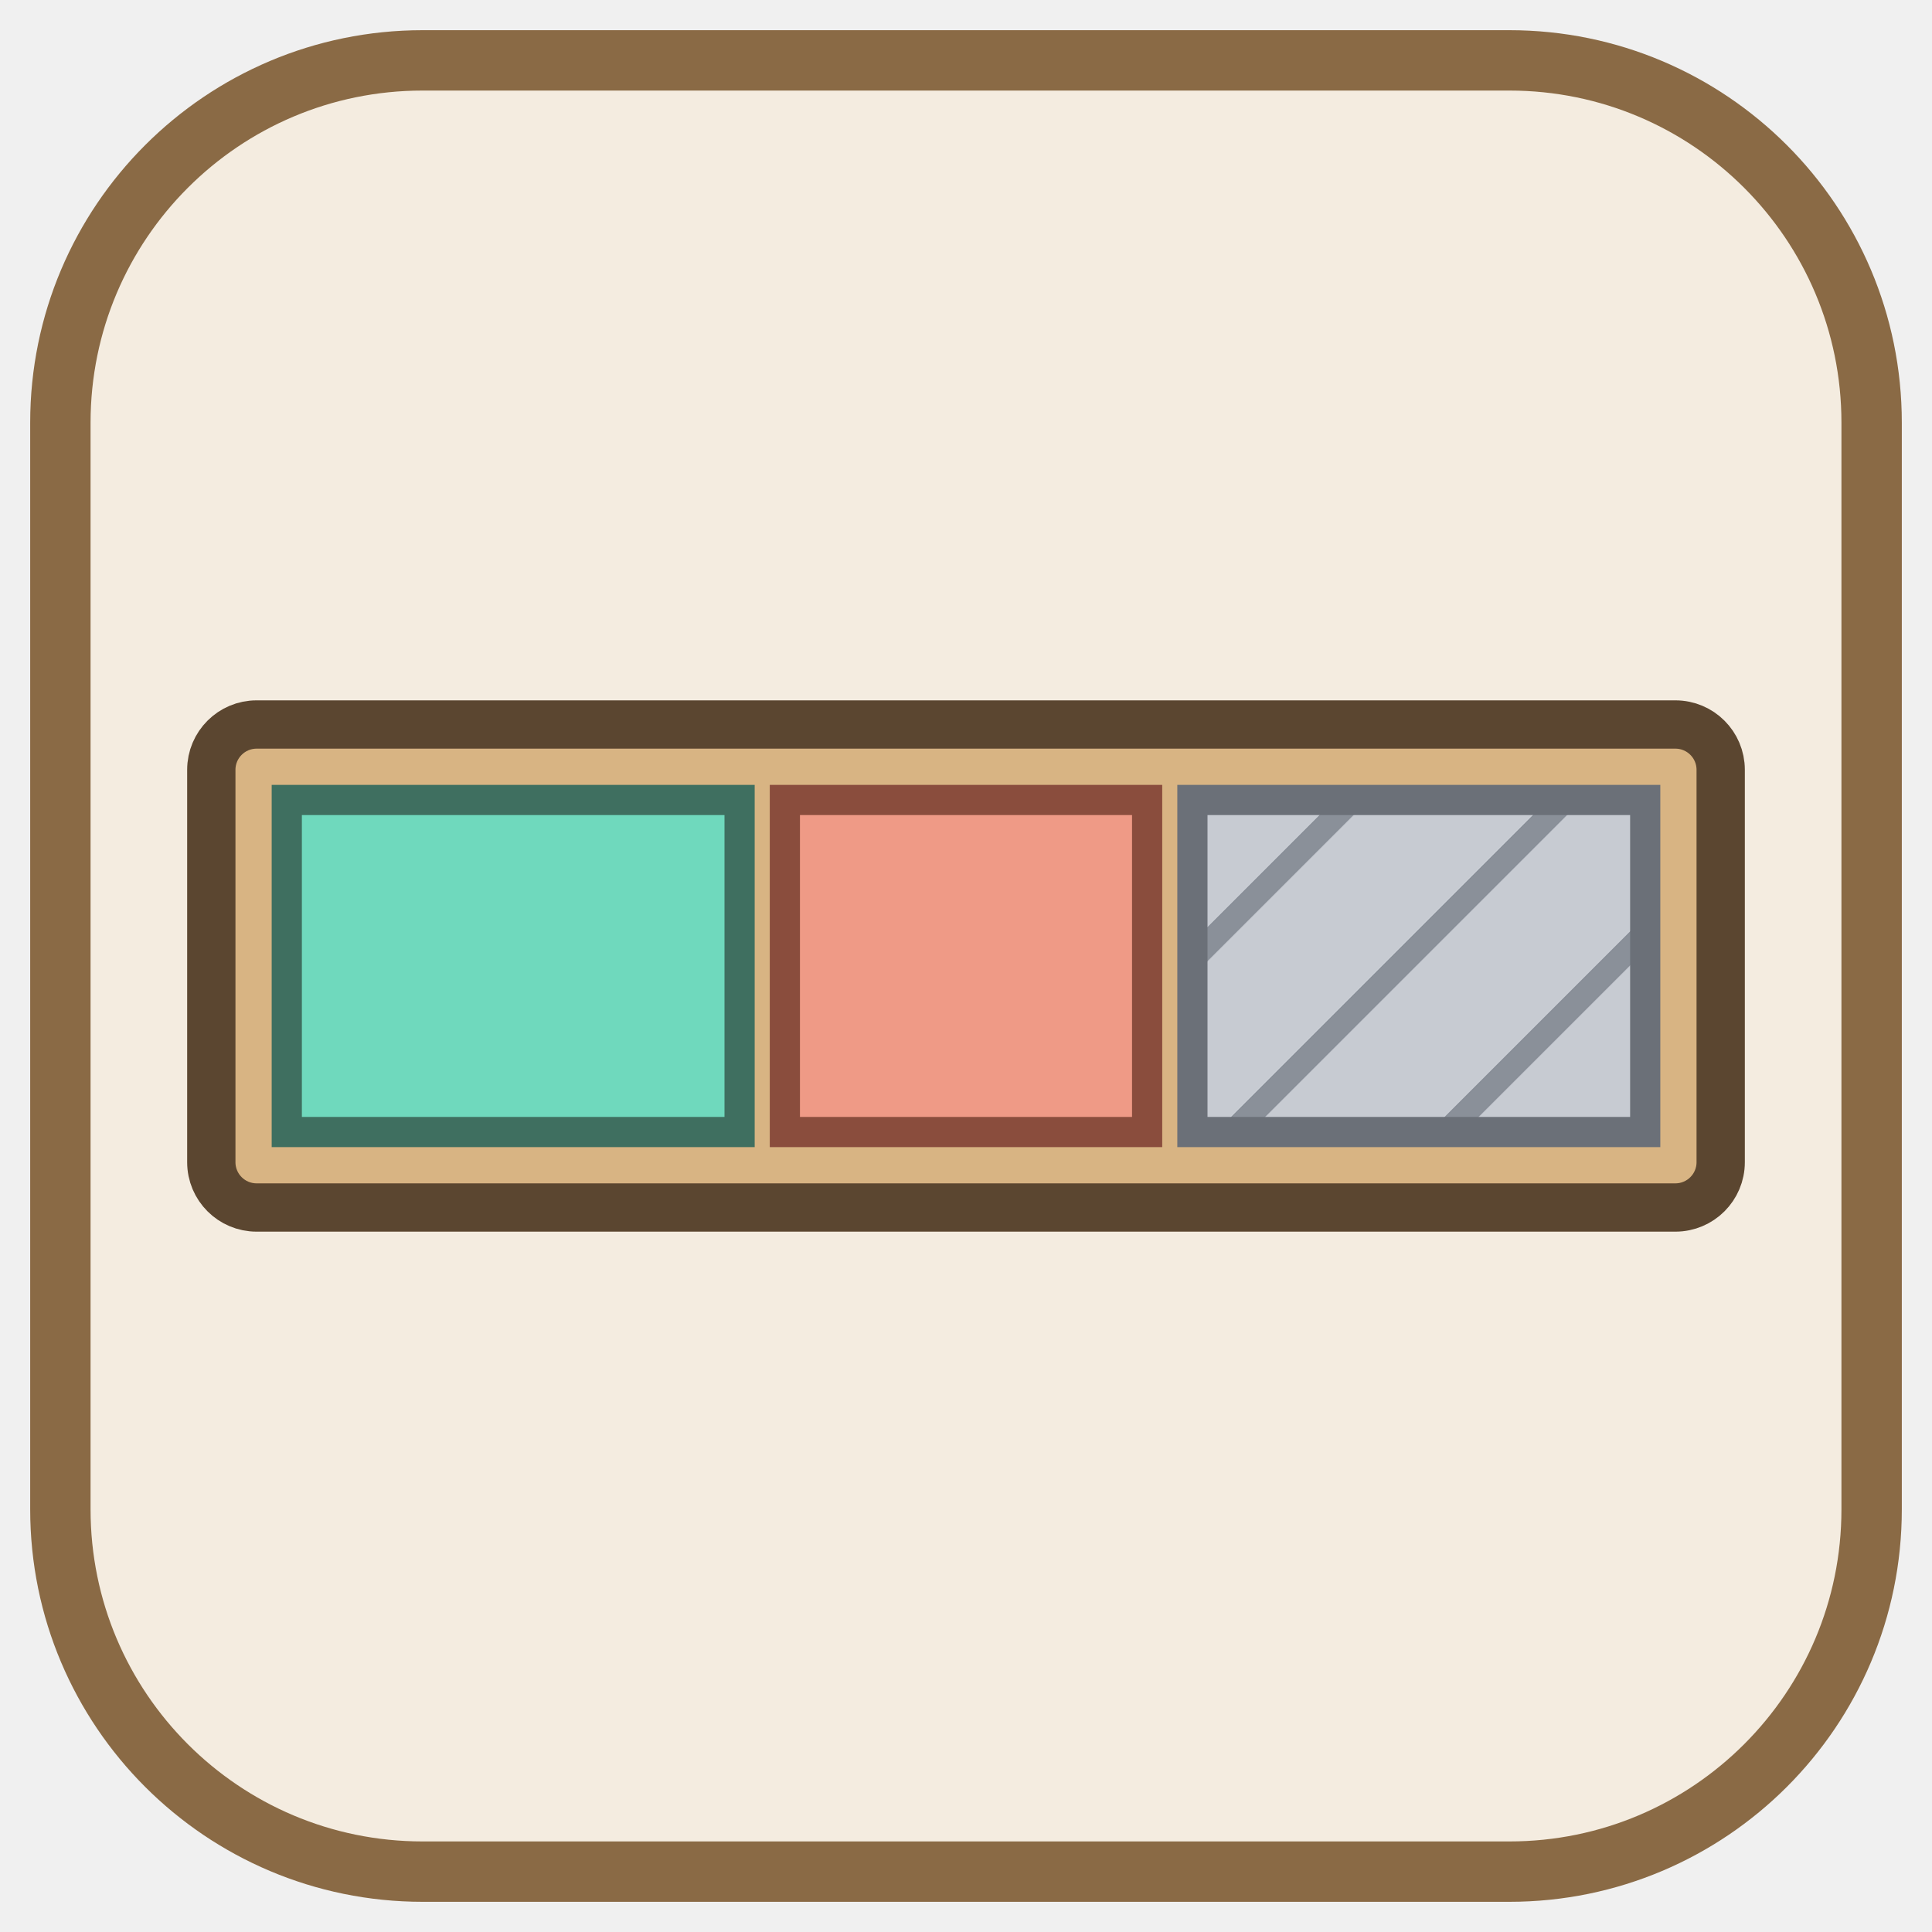
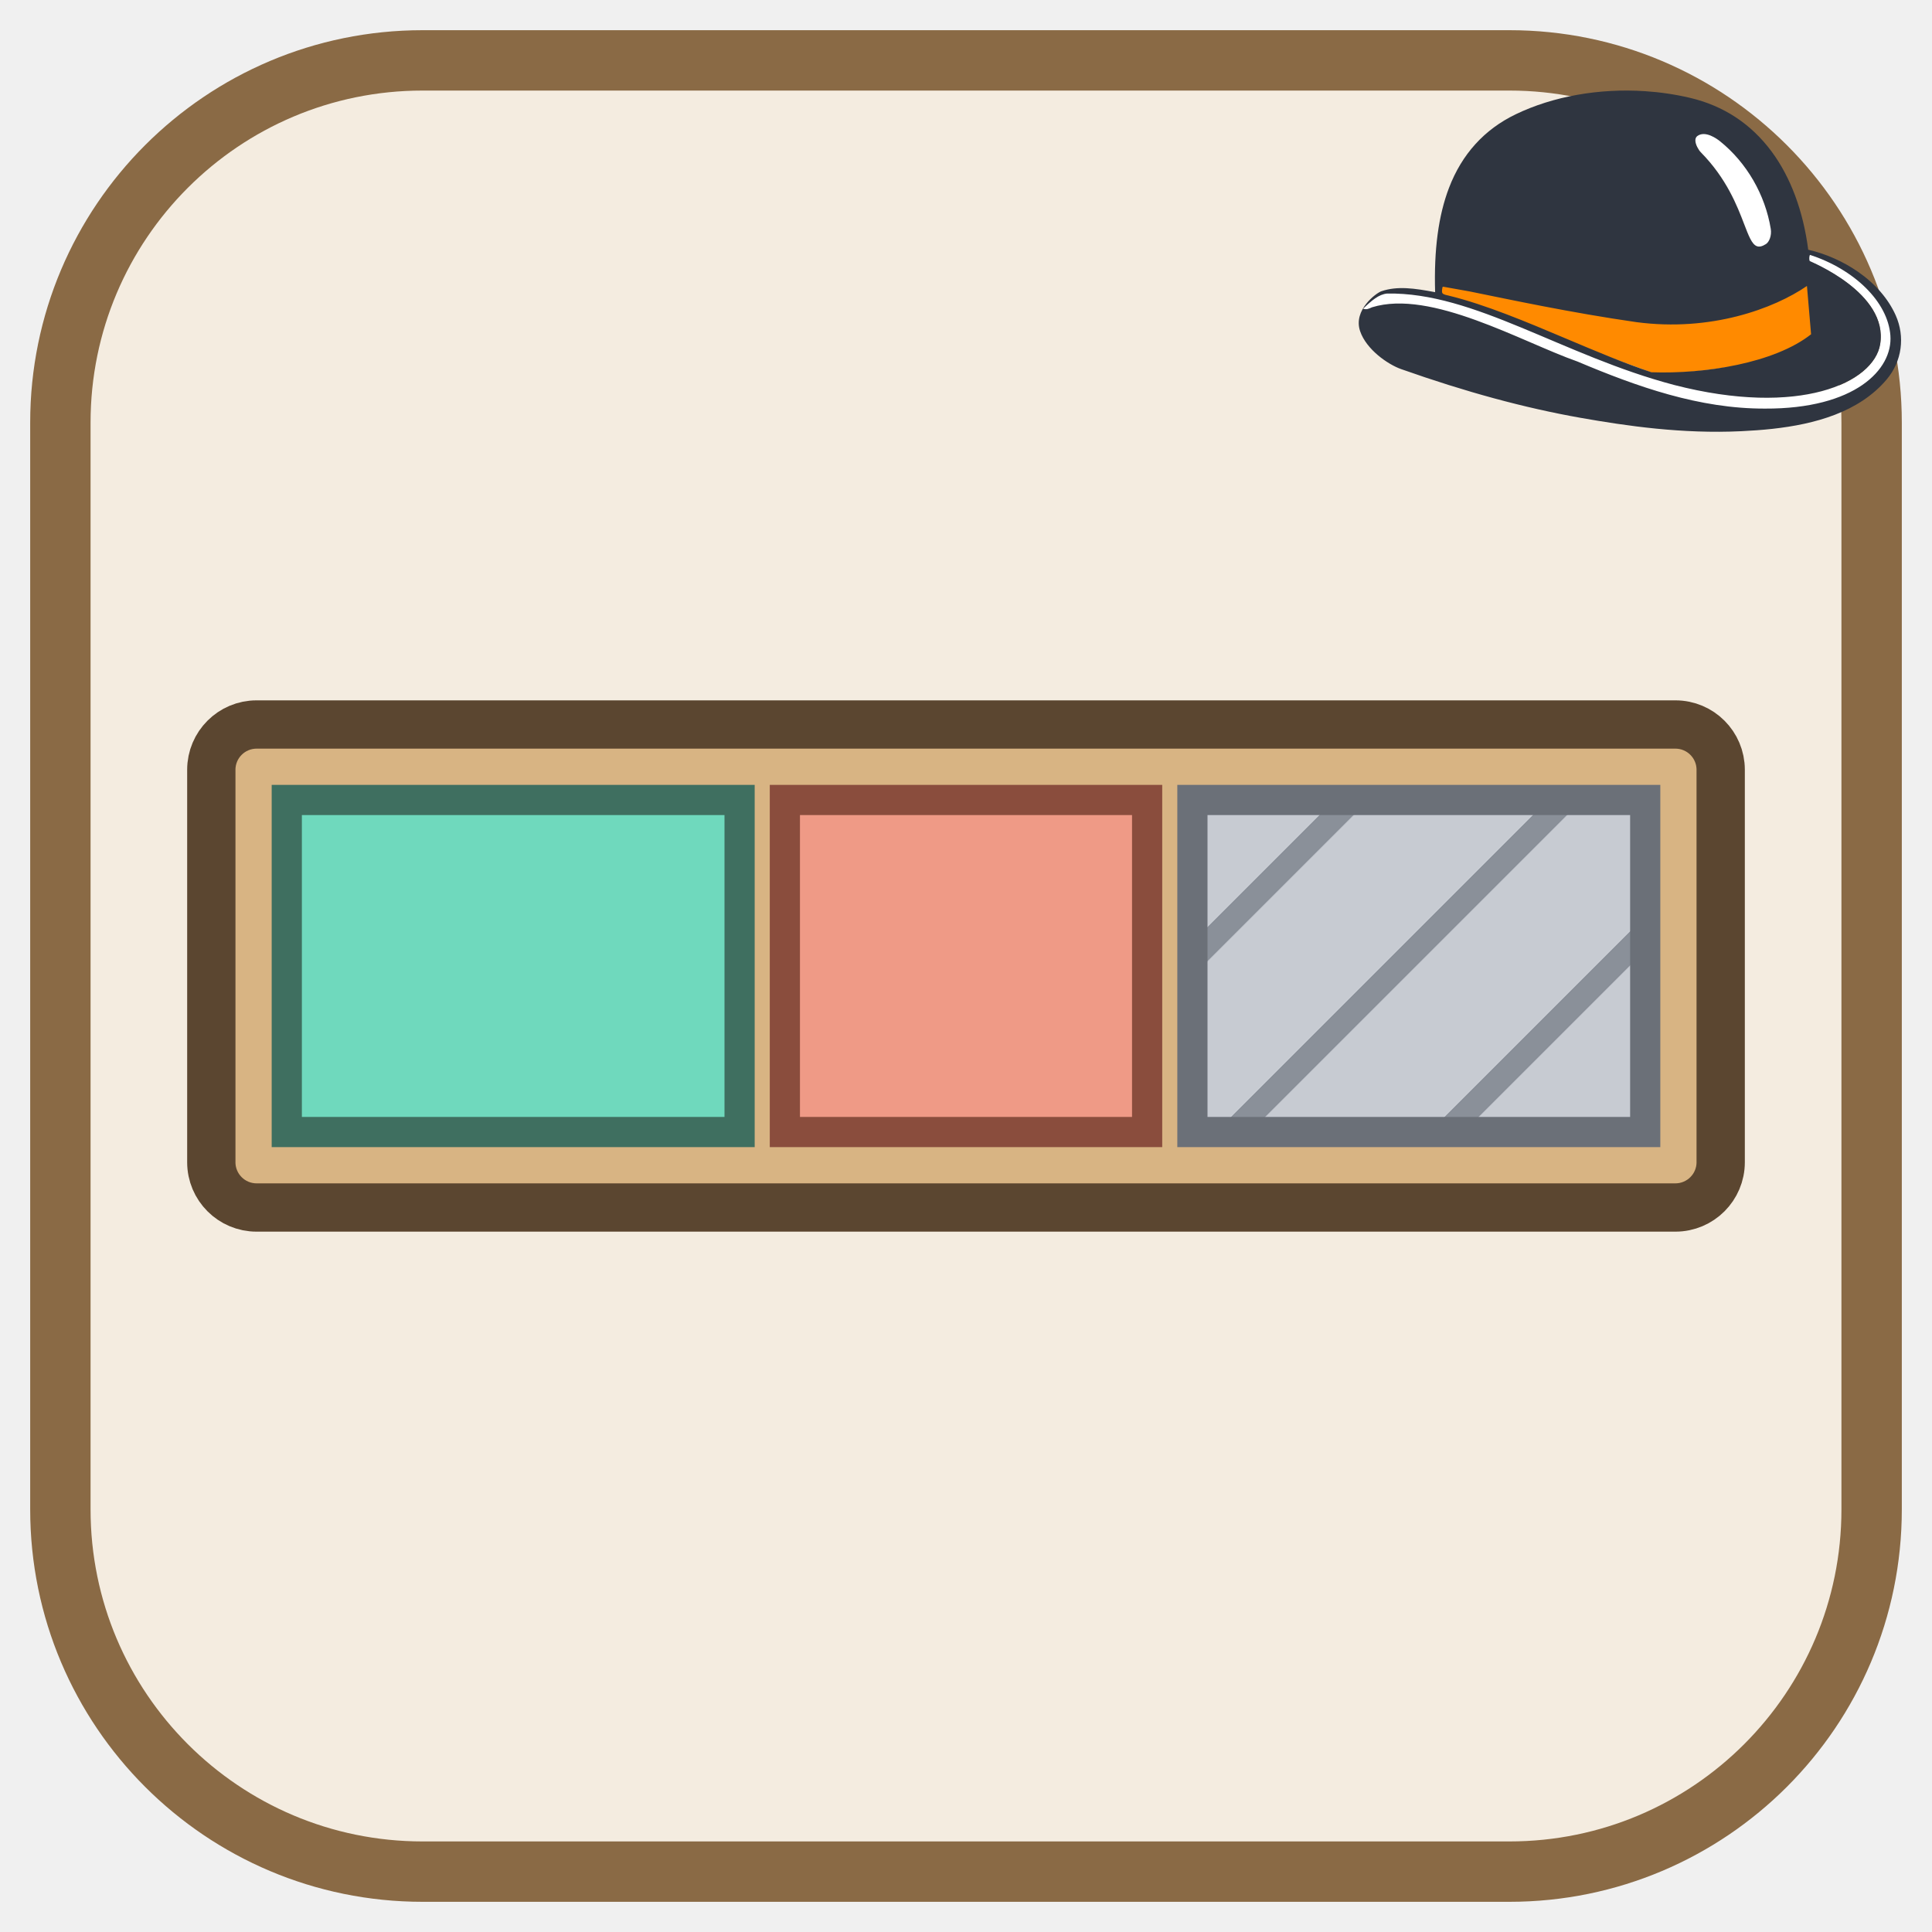
<svg xmlns="http://www.w3.org/2000/svg" viewBox="0 0 64 64">
  <defs>
    <pattern id="hachure" width="5" height="5" patternTransform="rotate(45)" patternUnits="userSpaceOnUse">
      <rect width="5" height="5" fill="#c7cbd2" />
      <line x1="0" y1="0" x2="0" y2="5" stroke="#8a9099" stroke-width="1.6" />
    </pattern>
  </defs>
  <rect x="2" y="2" width="60" height="60" rx="12" fill="#f4ece0" stroke="#8a6a45" stroke-width="2" />
  <rect x="7" y="24" width="50" height="16" rx="1.5" fill="#d8b483" stroke="#5b4630" stroke-width="1.6" />
  <rect x="9.5" y="26.5" width="15" height="11" fill="#6fd9bd" stroke="#3f6f60" stroke-width="1" />
  <rect x="26" y="26.5" width="12" height="11" fill="#ef9a86" stroke="#8a4d3d" stroke-width="1" />
  <rect x="39.5" y="26.5" width="15" height="11" fill="url(#hachure)" stroke="#6b7078" stroke-width="1" />
+   <g class="chapeau-verdier" transform="translate(45,3) scale(0.263)">
+     <g transform="translate(-32.43429,-3.166729)">
+       <g transform="rotate(5.715664,59.99072,26.39995)">
+         <g transform="matrix(0.8089346,-0.1723346,0.1916699,0.8996939,-22.83128,-36.5791)">
+           <path fill="#ffffff" d="m 105.969,69.549 c 3.764,3.407 6.084,8.147 6.364,13.005 0.056,0.962 -0.481,1.811 -1.01,2.045 -0.621,0.275 -1.084,0.322 -1.457,0.149 -0.734,-0.341 -1.092,-1.57 -1.587,-3.272 -0.77,-2.644 -1.934,-6.641 -5.5,-10.699 -0.511,-0.582 -1.027,-1.927 -0.235,-2.327 1.332,-0.674 3.007,0.72 3.424,1.098 z" />
+           <path fill="#ffffff" transform="matrix(1.201735,0.1194947,-0.1329016,1.080506,13.48877,50.02759)" d="m 99.589,34.084 c 0.227,4.868 -4.486,9.267 -15.793,9.218 -8.273,0.025 -16.109,-2.753 -23.625,-5.93 -7.065,-2.484 -18.435,-9.126 -25.868,-6.832 -0.429,0.192 -0.876,0.28 -1.292,0.127 1.085,-1.043 1.974,-1.887 3.022,-1.989 11.002,-0.192 22.282,7.867 36.378,11.579 15.775,4.061 24.924,-0.319 25.727,-5.143 1.083,-6.51 -8.904,-10.393 -8.922,-10.444 -0.081,-0.222 -0.043,-0.662 0.035,-0.858 0,0 9.598,2.457 10.339,10.272 0.742,7.815 -5e-6,0 -6e-6,0 z" />
+           <path fill="#ff8a00" d="m 96.369,100.572 c -0.355,-0.024 -1.538,-0.128 -2.63,-0.233 l -1.984,-0.19 -2.119,-0.955 C 88.47,98.669 83.625,96.567 79.211,94.336 74.797,92.105 70.346,90.018 69.315,89.544 c -2.322,-1.068 -5.568,-2.273 -7.063,-2.777 -1.401,-0.473 -1.01,-0.741 -0.904,-1.171 0.048,-0.192 0.162,-0.327 0.277,-0.327 0.247,-6.64e-4 4.28,0.928 8.5,2.173 9.478,2.797 18.14,5.084 21.949,5.796 2.689,0.502 4.926,0.693 8.072,0.687 3.097,-0.006 4.688,-0.135 7.466,-0.608 3.038,-0.517 6.548,-1.534 8.585,-2.486 0.426,-0.199 0.813,-0.362 0.861,-0.362 0.087,-2.35e-4 0.043,2.526 -0.093,5.286 l -0.073,1.49 -0.965,0.46 c -2.68,1.277 -5.826,2.189 -10.033,2.679 -1.554,0.181 -8.007,0.29 -9.525,0.19 z" />
+           <path fill="#2f3540" d="m 95.38,61.717 c -6.85,-1.09 -13.954,-0.693 -19.945,1.21 -4.992,1.586 -8.796,4.612 -11.306,8.995 C 62.056,75.544 60.796,80.122 60.278,85.917 57.222,85.078 54.677,84.481 52.158,84.982 c -0.787,0.155 -4.621,2.109 -3.888,5.108 0.634,2.597 3.643,4.948 5.576,5.787 9.414,4.088 18.032,7.14 26.348,9.331 6.879,1.812 15.121,3.732 24.093,4.238 1.534,0.086 3.147,0.148 4.793,0.148 6.423,0 13.35,-0.94 18.107,-5.02 2.589,-2.221 3.514,-5.515 2.411,-8.595 -0.836,-2.335 -2.546,-4.567 -4.945,-6.456 -2.083,-1.639 -4.636,-2.975 -7.192,-3.765 -0.105,-5.343 -1.455,-10.159 -3.905,-13.929 -2.652,-4.081 -6.508,-6.949 -11.46,-8.527 -2.176,-0.693 -4.432,-1.222 -6.715,-1.586 z m 10.557,7.959 c 3.67,3.322 5.932,7.943 6.205,12.68 0.054,0.938 -0.469,1.766 -0.985,1.994 -0.606,0.268 -1.057,0.314 -1.42,0.145 -0.715,-0.333 -1.064,-1.531 -1.547,-3.19 -0.751,-2.578 -1.885,-6.475 -5.362,-10.431 -0.498,-0.567 -1.001,-1.879 -0.229,-2.269 1.299,-0.657 2.932,0.702 3.338,1.071 z m 11.69,16.801 c 6.49,2.639 11.02,7.572 10.838,12.177 -0.186,4.698 -6.623,9.477 -20.205,8.073 -9.945,-0.961 -18.993,-4.9 -27.603,-9.23 -8.16,-3.528 -20.941,-12.064 -30.178,-10.473 -0.541,0.156 -0.898,0.272 -1.378,0.056 1.443,-0.997 2.612,-1.714 3.885,-1.699 13.247,1.107 25.491,11.076 41.937,16.77 18.418,6.273 30.24,2.685 31.846,-2.432 2.167,-6.904 -9.262,-12.352 -9.277,-12.408 -0.068,-0.249 0.015,-0.632 0.135,-0.834 z m -0.964,4.196 -0.183,6.632 c -6.03,3.381 -16.791,3.826 -24.799,2.767 -3.913,-1.617 -8.15,-3.748 -12.248,-5.808 -5.784,-2.908 -11.764,-5.914 -17.18,-7.681 -0.049,-0.016 -0.101,-0.032 -0.152,-0.048 -0.37,-0.116 -0.751,-0.235 -0.772,-0.492 -0.016,-0.198 0.093,-0.661 0.216,-0.743 0.017,-0.012 0.029,-0.01 0.043,-0.004 l 3.91,1.036 c 5.87,1.691 14.995,4.431 24.75,6.694 11.108,2.466 21.04,0.227 26.414,-2.353 z" />
+         </g>
+       </g>
+     </g>
+   </g>
</svg>
